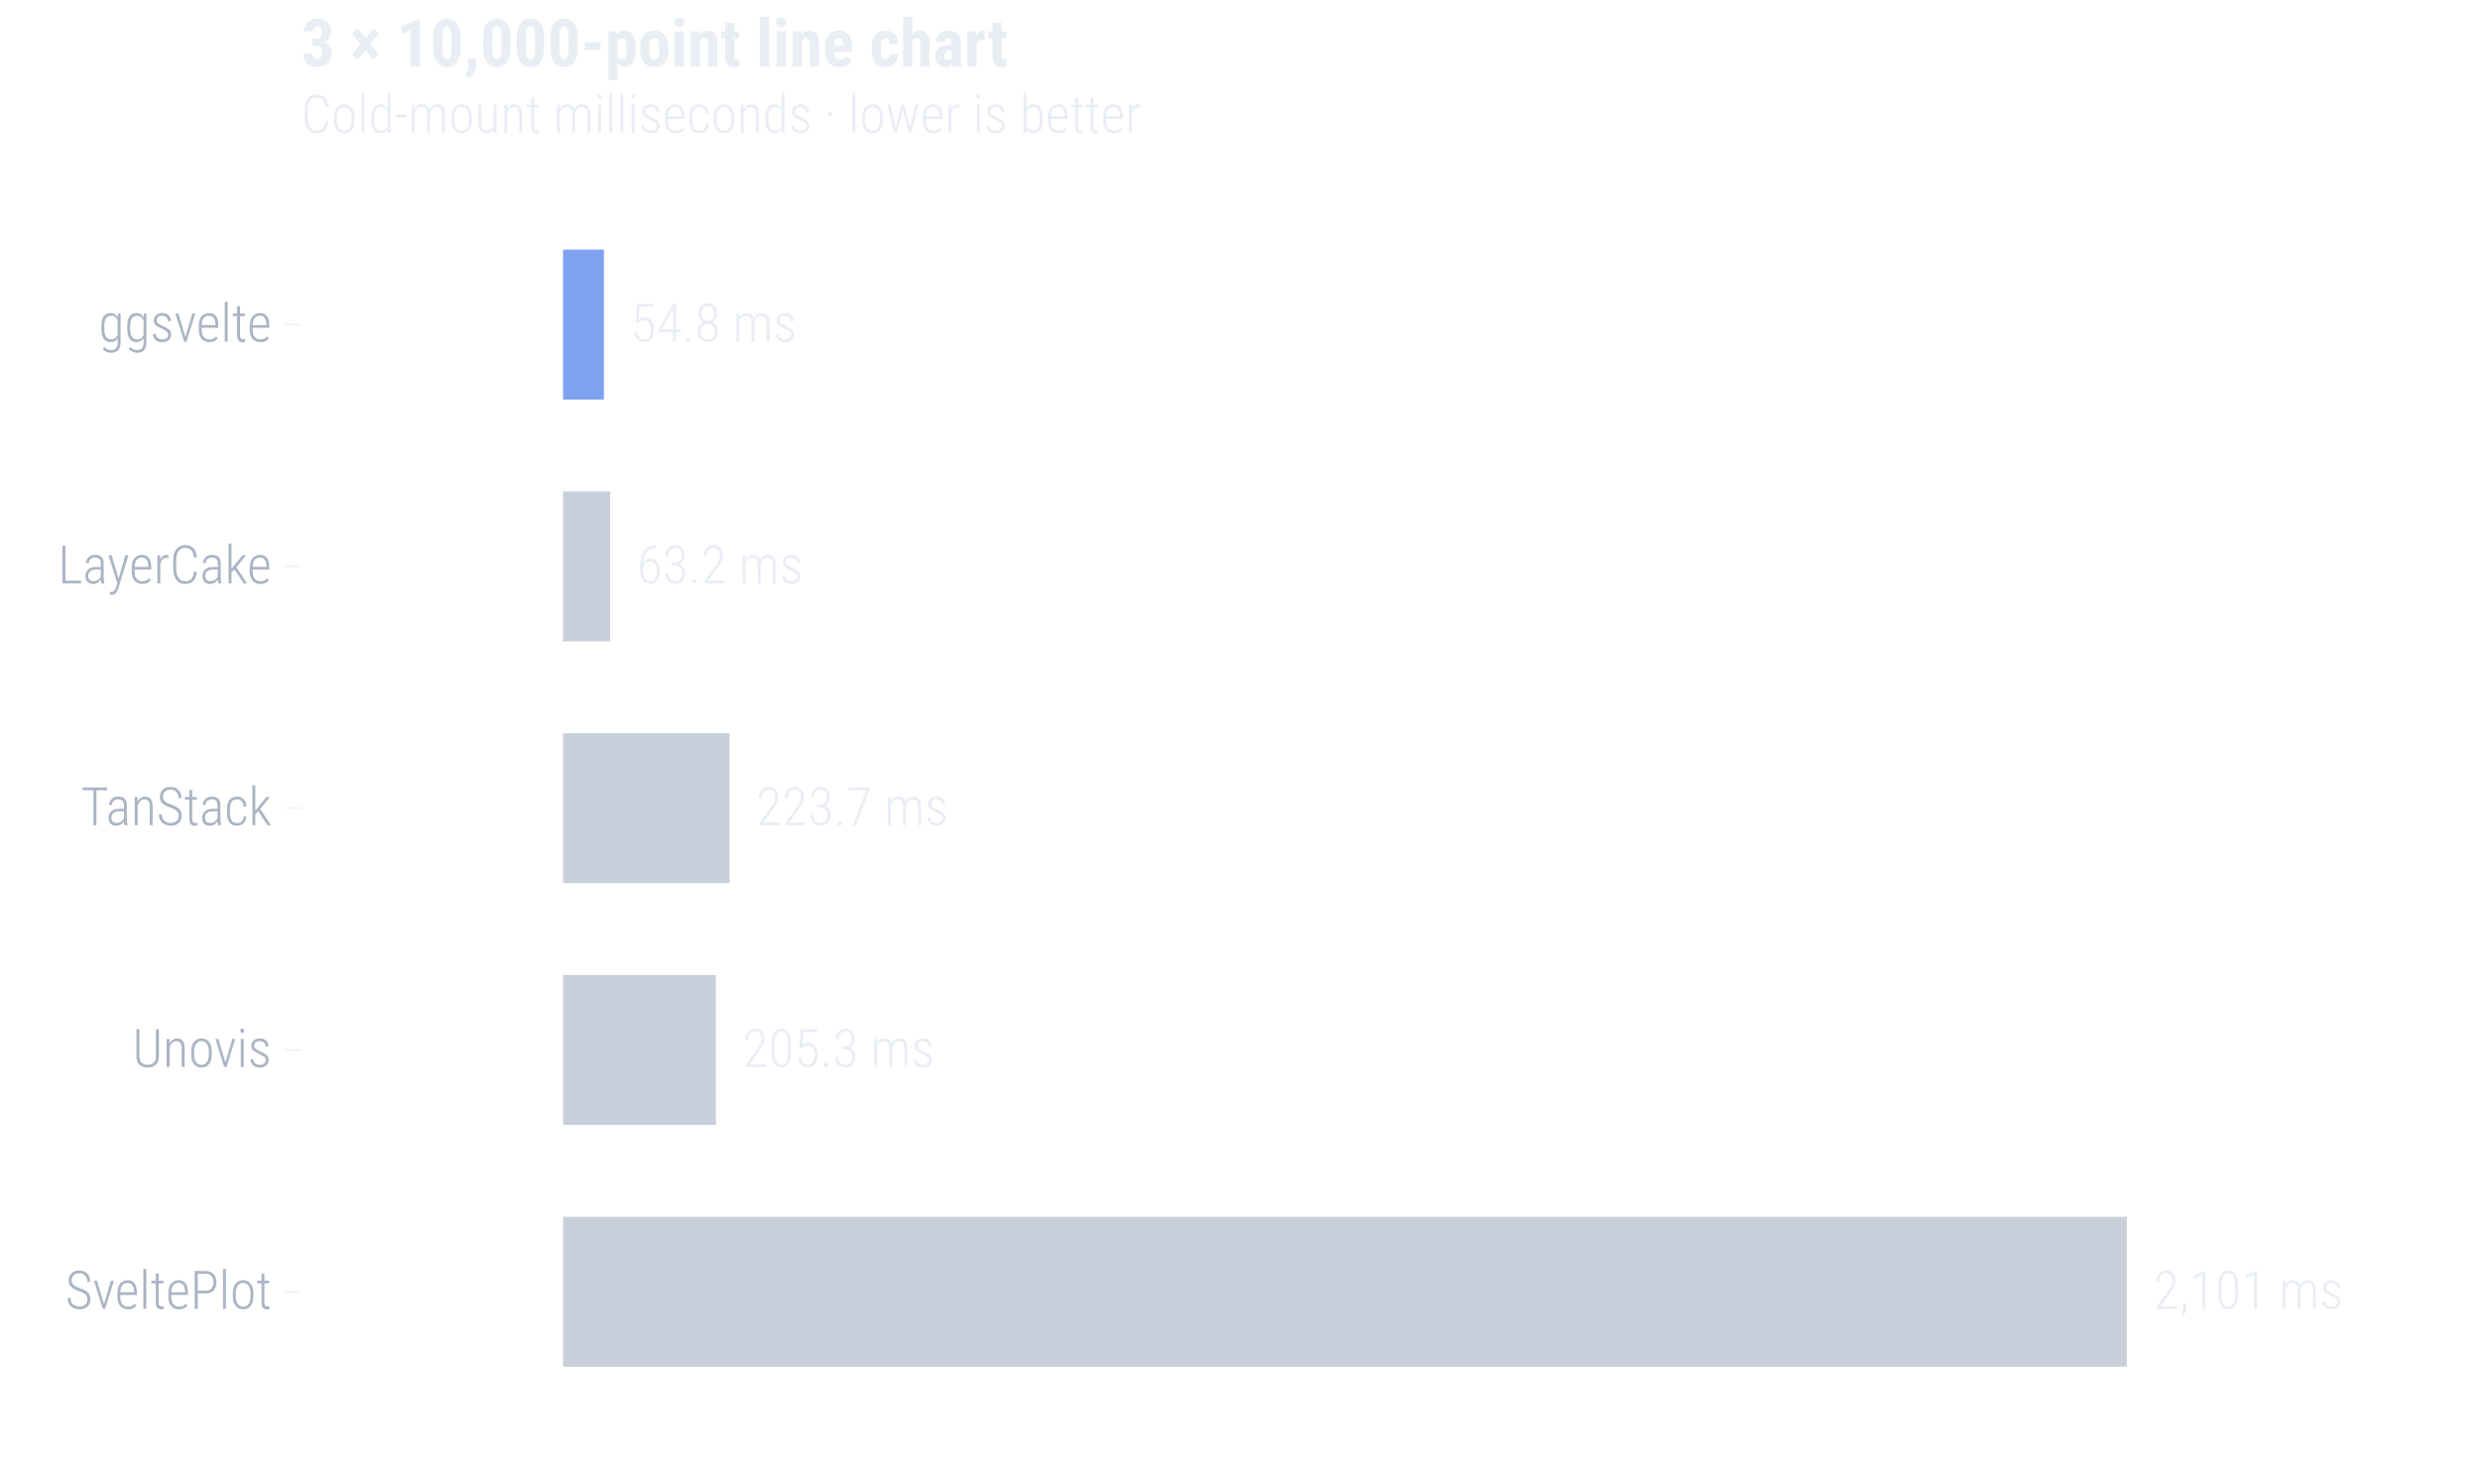
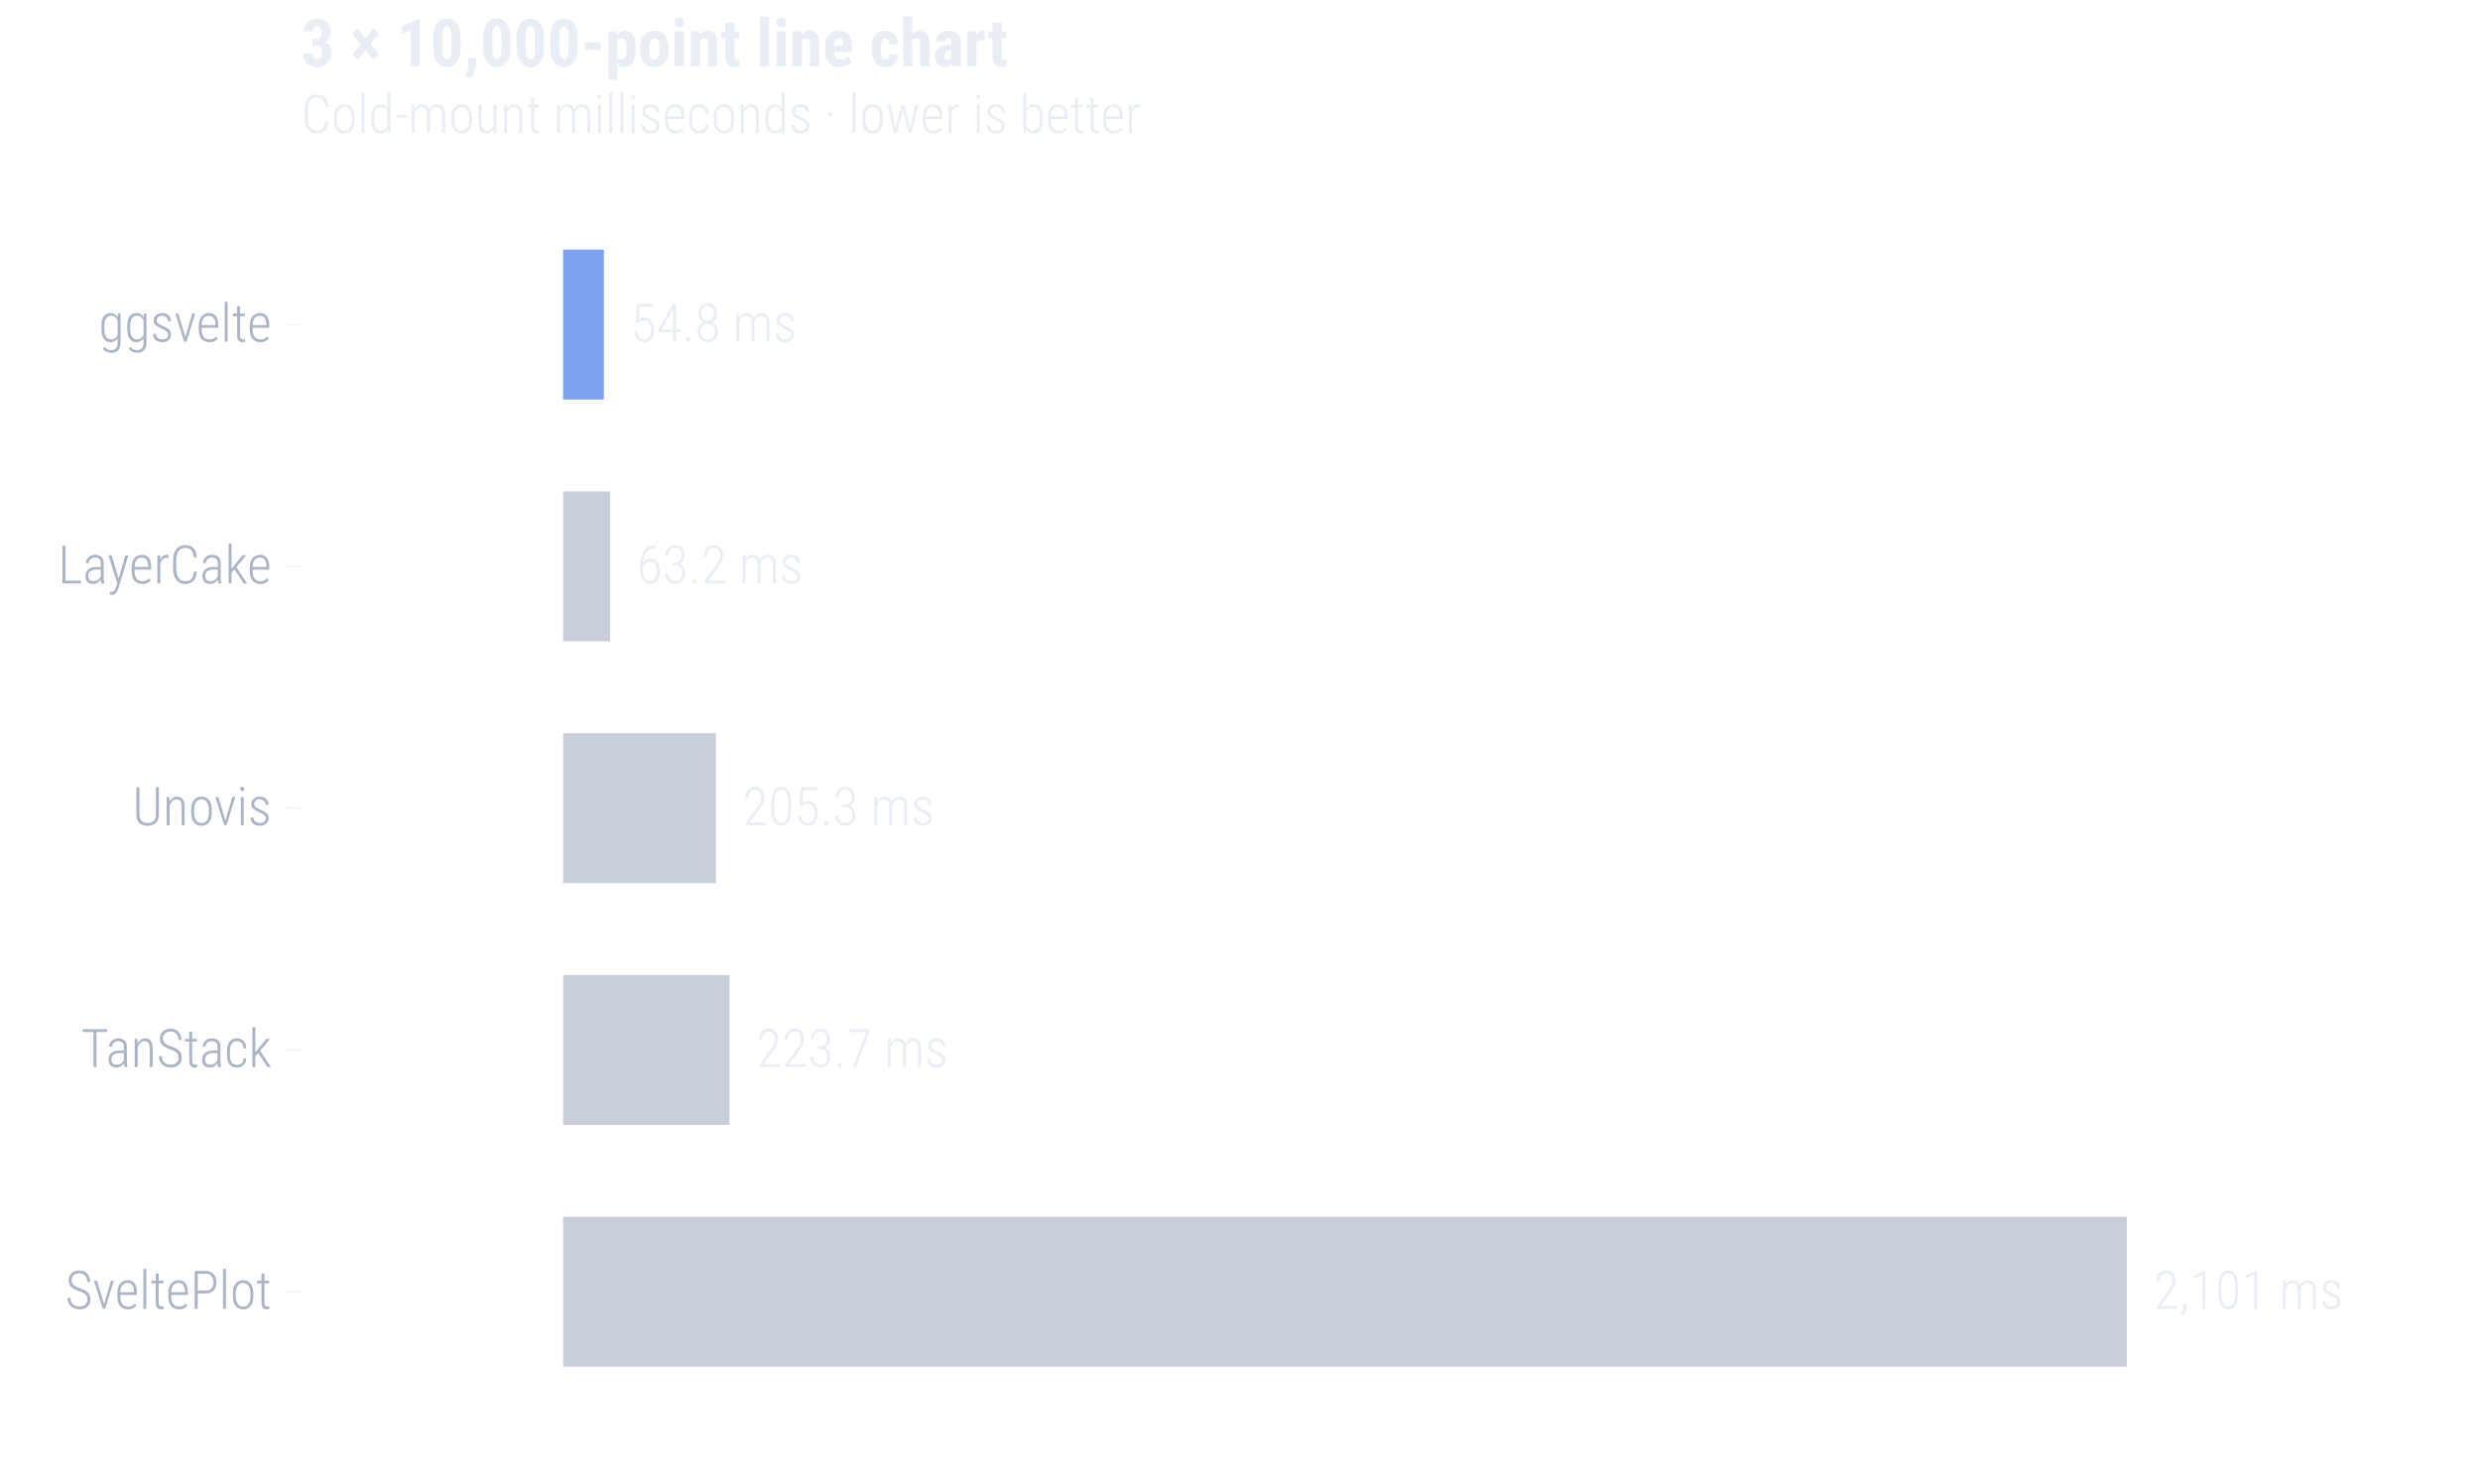
<svg xmlns="http://www.w3.org/2000/svg" width="560" height="335" viewBox="0 0 560 335" role="img" aria-label="Bar chart of cold-mount time for a 3-series by 10,000-point line chart: ggsvelte 54.8 ms, LayerCake 63.2 ms, TanStack 223.7 ms, Unovis 205.3 ms, SveltePlot 2,101 ms. Lower is better." class="gg-plot" font-family="&quot;Roboto Condensed&quot;, &quot;Arial Narrow&quot;, Arial, sans-serif" font-size="11" font-weight="300" text-rendering="optimizeLegibility" shape-rendering="geometricPrecision">
  <rect class="gg-paper" width="560" height="335" fill="var(--gg-paper, transparent)" />
  <text class="gg-title" x="68" y="15" font-size="15" font-weight="700" fill="var(--gg-ink, #e9edf4)">3 × 10,000-point line chart</text>
  <text class="gg-subtitle" x="68" y="30" font-size="12" font-weight="300" fill="var(--gg-ink, #e9edf4)">Cold-mount milliseconds · lower is better</text>
  <defs>
    <clipPath id="gg-clip-0">
      <rect width="488" height="273" />
    </clipPath>
  </defs>
  <g class="gg-panel" data-panel="0" transform="translate(68,46)">
    <rect class="gg-panel-background" width="488" height="273" fill="var(--gg-panel, transparent)" />
    <g class="gg-grid" stroke="var(--gg-grid, transparent)" stroke-width="0.25" vector-effect="non-scaling-stroke">
      <line x1="59.15" y1="0" x2="59.15" y2="273" />
      <line x1="143.17" y1="0" x2="143.17" y2="273" />
      <line x1="227.2" y1="0" x2="227.2" y2="273" />
      <line x1="311.22" y1="0" x2="311.22" y2="273" />
      <line x1="395.24" y1="0" x2="395.24" y2="273" />
      <line x1="479.26" y1="0" x2="479.26" y2="273" />
+       <line x1="0" y1="27.3" x2="488" y2="27.3" />
+       <line x1="0" y1="81.9" x2="488" y2="81.9" />
+       <line x1="0" y1="136.5" x2="488" y2="136.5" />
+       <line x1="0" y1="191.1" x2="488" y2="191.1" />
      <line x1="0" y1="245.7" x2="488" y2="245.7" />
-       <line x1="0" y1="191.1" x2="488" y2="191.1" />
-       <line x1="0" y1="136.5" x2="488" y2="136.5" />
-       <line x1="0" y1="81.9" x2="488" y2="81.9" />
-       <line x1="0" y1="27.3" x2="488" y2="27.3" />
    </g>
    <g class="gg-marks" clip-path="url(#gg-clip-0)">
      <g class="gg-batch gg-rects" data-layer="0">
        <rect x="59.15" y="10.37" width="9.21" height="33.85" fill="#7ea1f0" />
        <rect x="59.15" y="64.97" width="10.62" height="33.85" fill="#c9cfda" />
-         <rect x="59.15" y="119.57" width="37.59" height="33.85" fill="#c9cfda" />
-         <rect x="59.15" y="174.17" width="34.5" height="33.85" fill="#c9cfda" />
+         <rect x="59.15" y="174.17" width="37.59" height="33.85" fill="#c9cfda" />
+         <rect x="59.15" y="119.57" width="34.5" height="33.85" fill="#c9cfda" />
        <rect x="59.15" y="228.77" width="353.11" height="33.85" fill="#c9cfda" />
      </g>
      <g class="gg-batch gg-glyphs" data-layer="1" font-size="12" text-anchor="start">
        <text x="74.36" y="27.3" dy="0.32em" fill="var(--gg-ink, #e9edf4)">54.8 ms</text>
        <text x="75.77" y="81.9" dy="0.32em" fill="var(--gg-ink, #e9edf4)">63.2 ms</text>
-         <text x="102.74" y="136.5" dy="0.32em" fill="var(--gg-ink, #e9edf4)">223.7 ms</text>
-         <text x="99.65" y="191.1" dy="0.32em" fill="var(--gg-ink, #e9edf4)">205.3 ms</text>
+         <text x="102.74" y="191.1" dy="0.32em" fill="var(--gg-ink, #e9edf4)">223.7 ms</text>
+         <text x="99.65" y="136.5" dy="0.32em" fill="var(--gg-ink, #e9edf4)">205.3 ms</text>
        <text x="418.26" y="245.7" dy="0.32em" fill="var(--gg-ink, #e9edf4)">2,101 ms</text>
      </g>
    </g>
    <rect class="gg-panel-border" width="488" height="273" fill="none" stroke="var(--gg-panelBorder, transparent)" stroke-width="0.5" vector-effect="non-scaling-stroke" />
  </g>
  <g class="gg-axis gg-axis-y" transform="translate(68,46)">
-     <g class="gg-tick" transform="translate(0,245.7)">
+     <g class="gg-tick" transform="translate(0,27.3)">
      <line x2="-3.67" stroke="var(--gg-tickColor, #e9edf4)" stroke-width="0.25" vector-effect="non-scaling-stroke" />
-       <text x="-6.67" dy="0.32em" text-anchor="end" fill="var(--gg-axisText, #aab4c4)" font-size="12" font-weight="300">SveltePlot</text>
-     </g>
-     <g class="gg-tick" transform="translate(0,191.1)">
-       <line x2="-3.67" stroke="var(--gg-tickColor, #e9edf4)" stroke-width="0.25" vector-effect="non-scaling-stroke" />
-       <text x="-6.67" dy="0.32em" text-anchor="end" fill="var(--gg-axisText, #aab4c4)" font-size="12" font-weight="300">Unovis</text>
-     </g>
-     <g class="gg-tick" transform="translate(0,136.5)">
-       <line x2="-3.67" stroke="var(--gg-tickColor, #e9edf4)" stroke-width="0.25" vector-effect="non-scaling-stroke" />
-       <text x="-6.67" dy="0.32em" text-anchor="end" fill="var(--gg-axisText, #aab4c4)" font-size="12" font-weight="300">TanStack</text>
+       <text x="-6.67" dy="0.32em" text-anchor="end" fill="var(--gg-axisText, #aab4c4)" font-size="12" font-weight="300">ggsvelte</text>
    </g>
    <g class="gg-tick" transform="translate(0,81.9)">
      <line x2="-3.67" stroke="var(--gg-tickColor, #e9edf4)" stroke-width="0.25" vector-effect="non-scaling-stroke" />
      <text x="-6.67" dy="0.32em" text-anchor="end" fill="var(--gg-axisText, #aab4c4)" font-size="12" font-weight="300">LayerCake</text>
    </g>
-     <g class="gg-tick" transform="translate(0,27.3)">
+     <g class="gg-tick" transform="translate(0,136.5)">
      <line x2="-3.67" stroke="var(--gg-tickColor, #e9edf4)" stroke-width="0.25" vector-effect="non-scaling-stroke" />
-       <text x="-6.67" dy="0.32em" text-anchor="end" fill="var(--gg-axisText, #aab4c4)" font-size="12" font-weight="300">ggsvelte</text>
+       <text x="-6.67" dy="0.32em" text-anchor="end" fill="var(--gg-axisText, #aab4c4)" font-size="12" font-weight="300">Unovis</text>
+     </g>
+     <g class="gg-tick" transform="translate(0,191.1)">
+       <line x2="-3.67" stroke="var(--gg-tickColor, #e9edf4)" stroke-width="0.25" vector-effect="non-scaling-stroke" />
+       <text x="-6.67" dy="0.32em" text-anchor="end" fill="var(--gg-axisText, #aab4c4)" font-size="12" font-weight="300">TanStack</text>
+     </g>
+     <g class="gg-tick" transform="translate(0,245.7)">
+       <line x2="-3.67" stroke="var(--gg-tickColor, #e9edf4)" stroke-width="0.25" vector-effect="non-scaling-stroke" />
+       <text x="-6.67" dy="0.32em" text-anchor="end" fill="var(--gg-axisText, #aab4c4)" font-size="12" font-weight="300">SveltePlot</text>
    </g>
  </g>
</svg>
